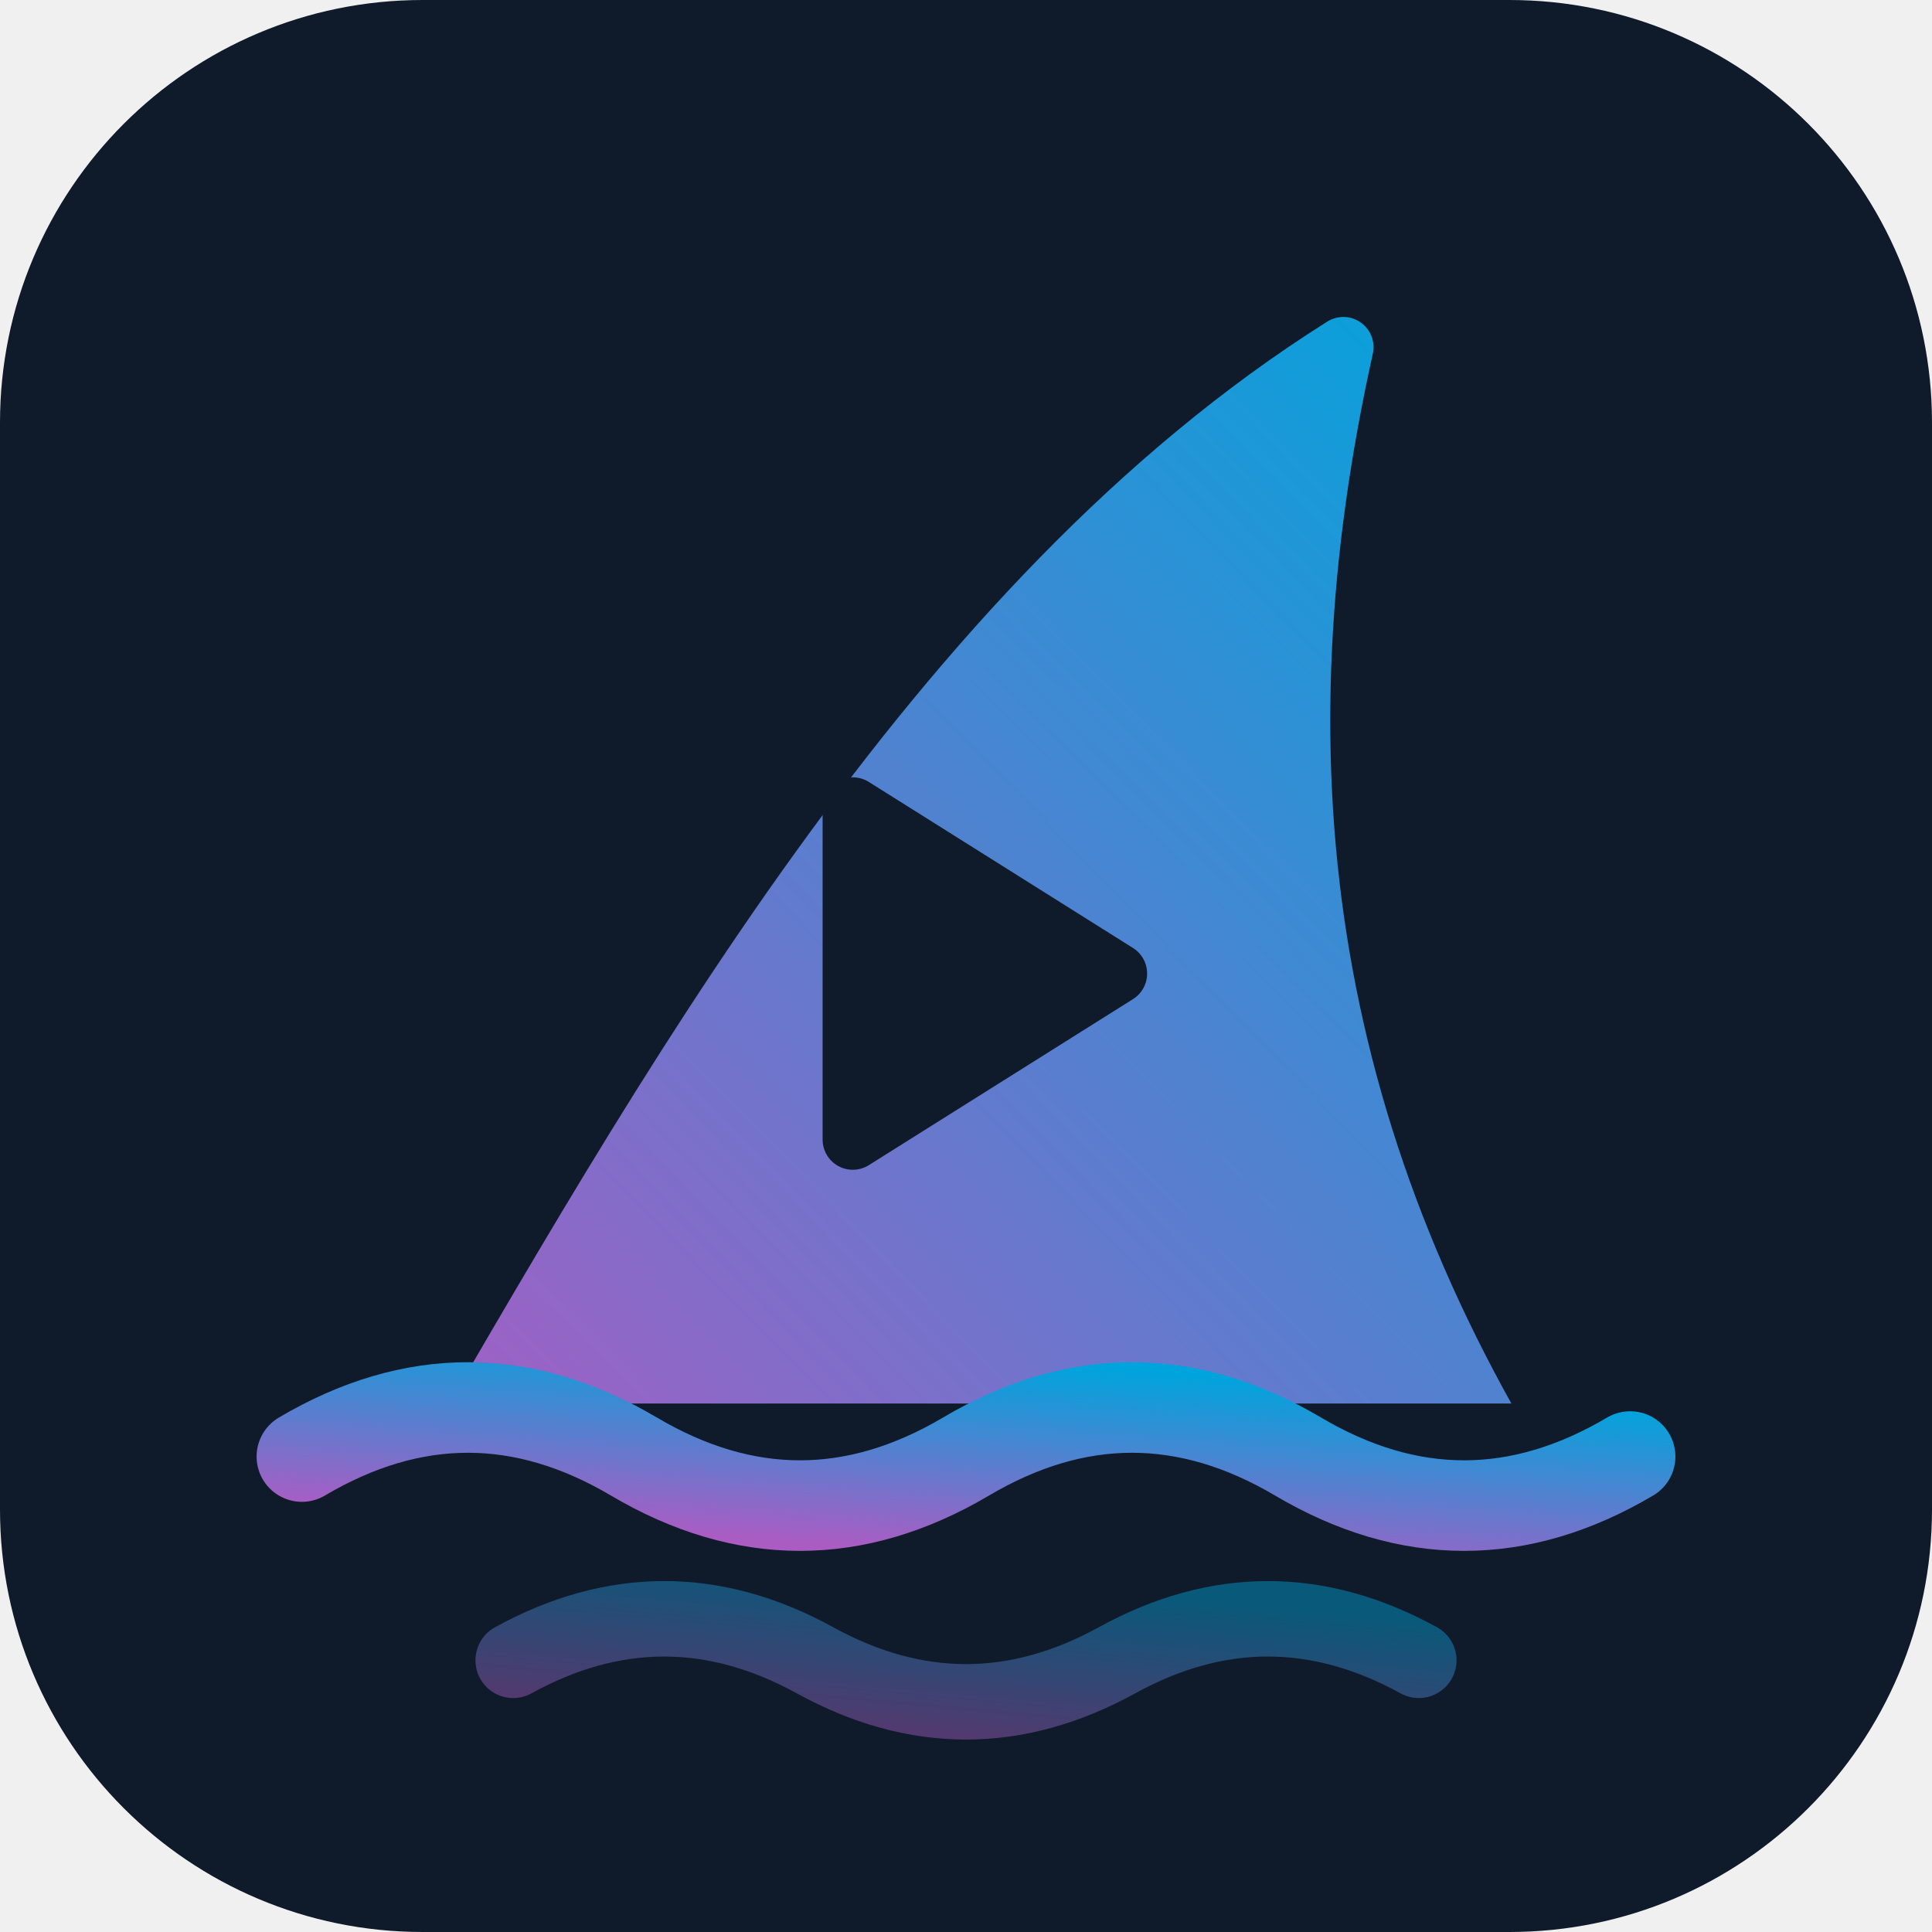
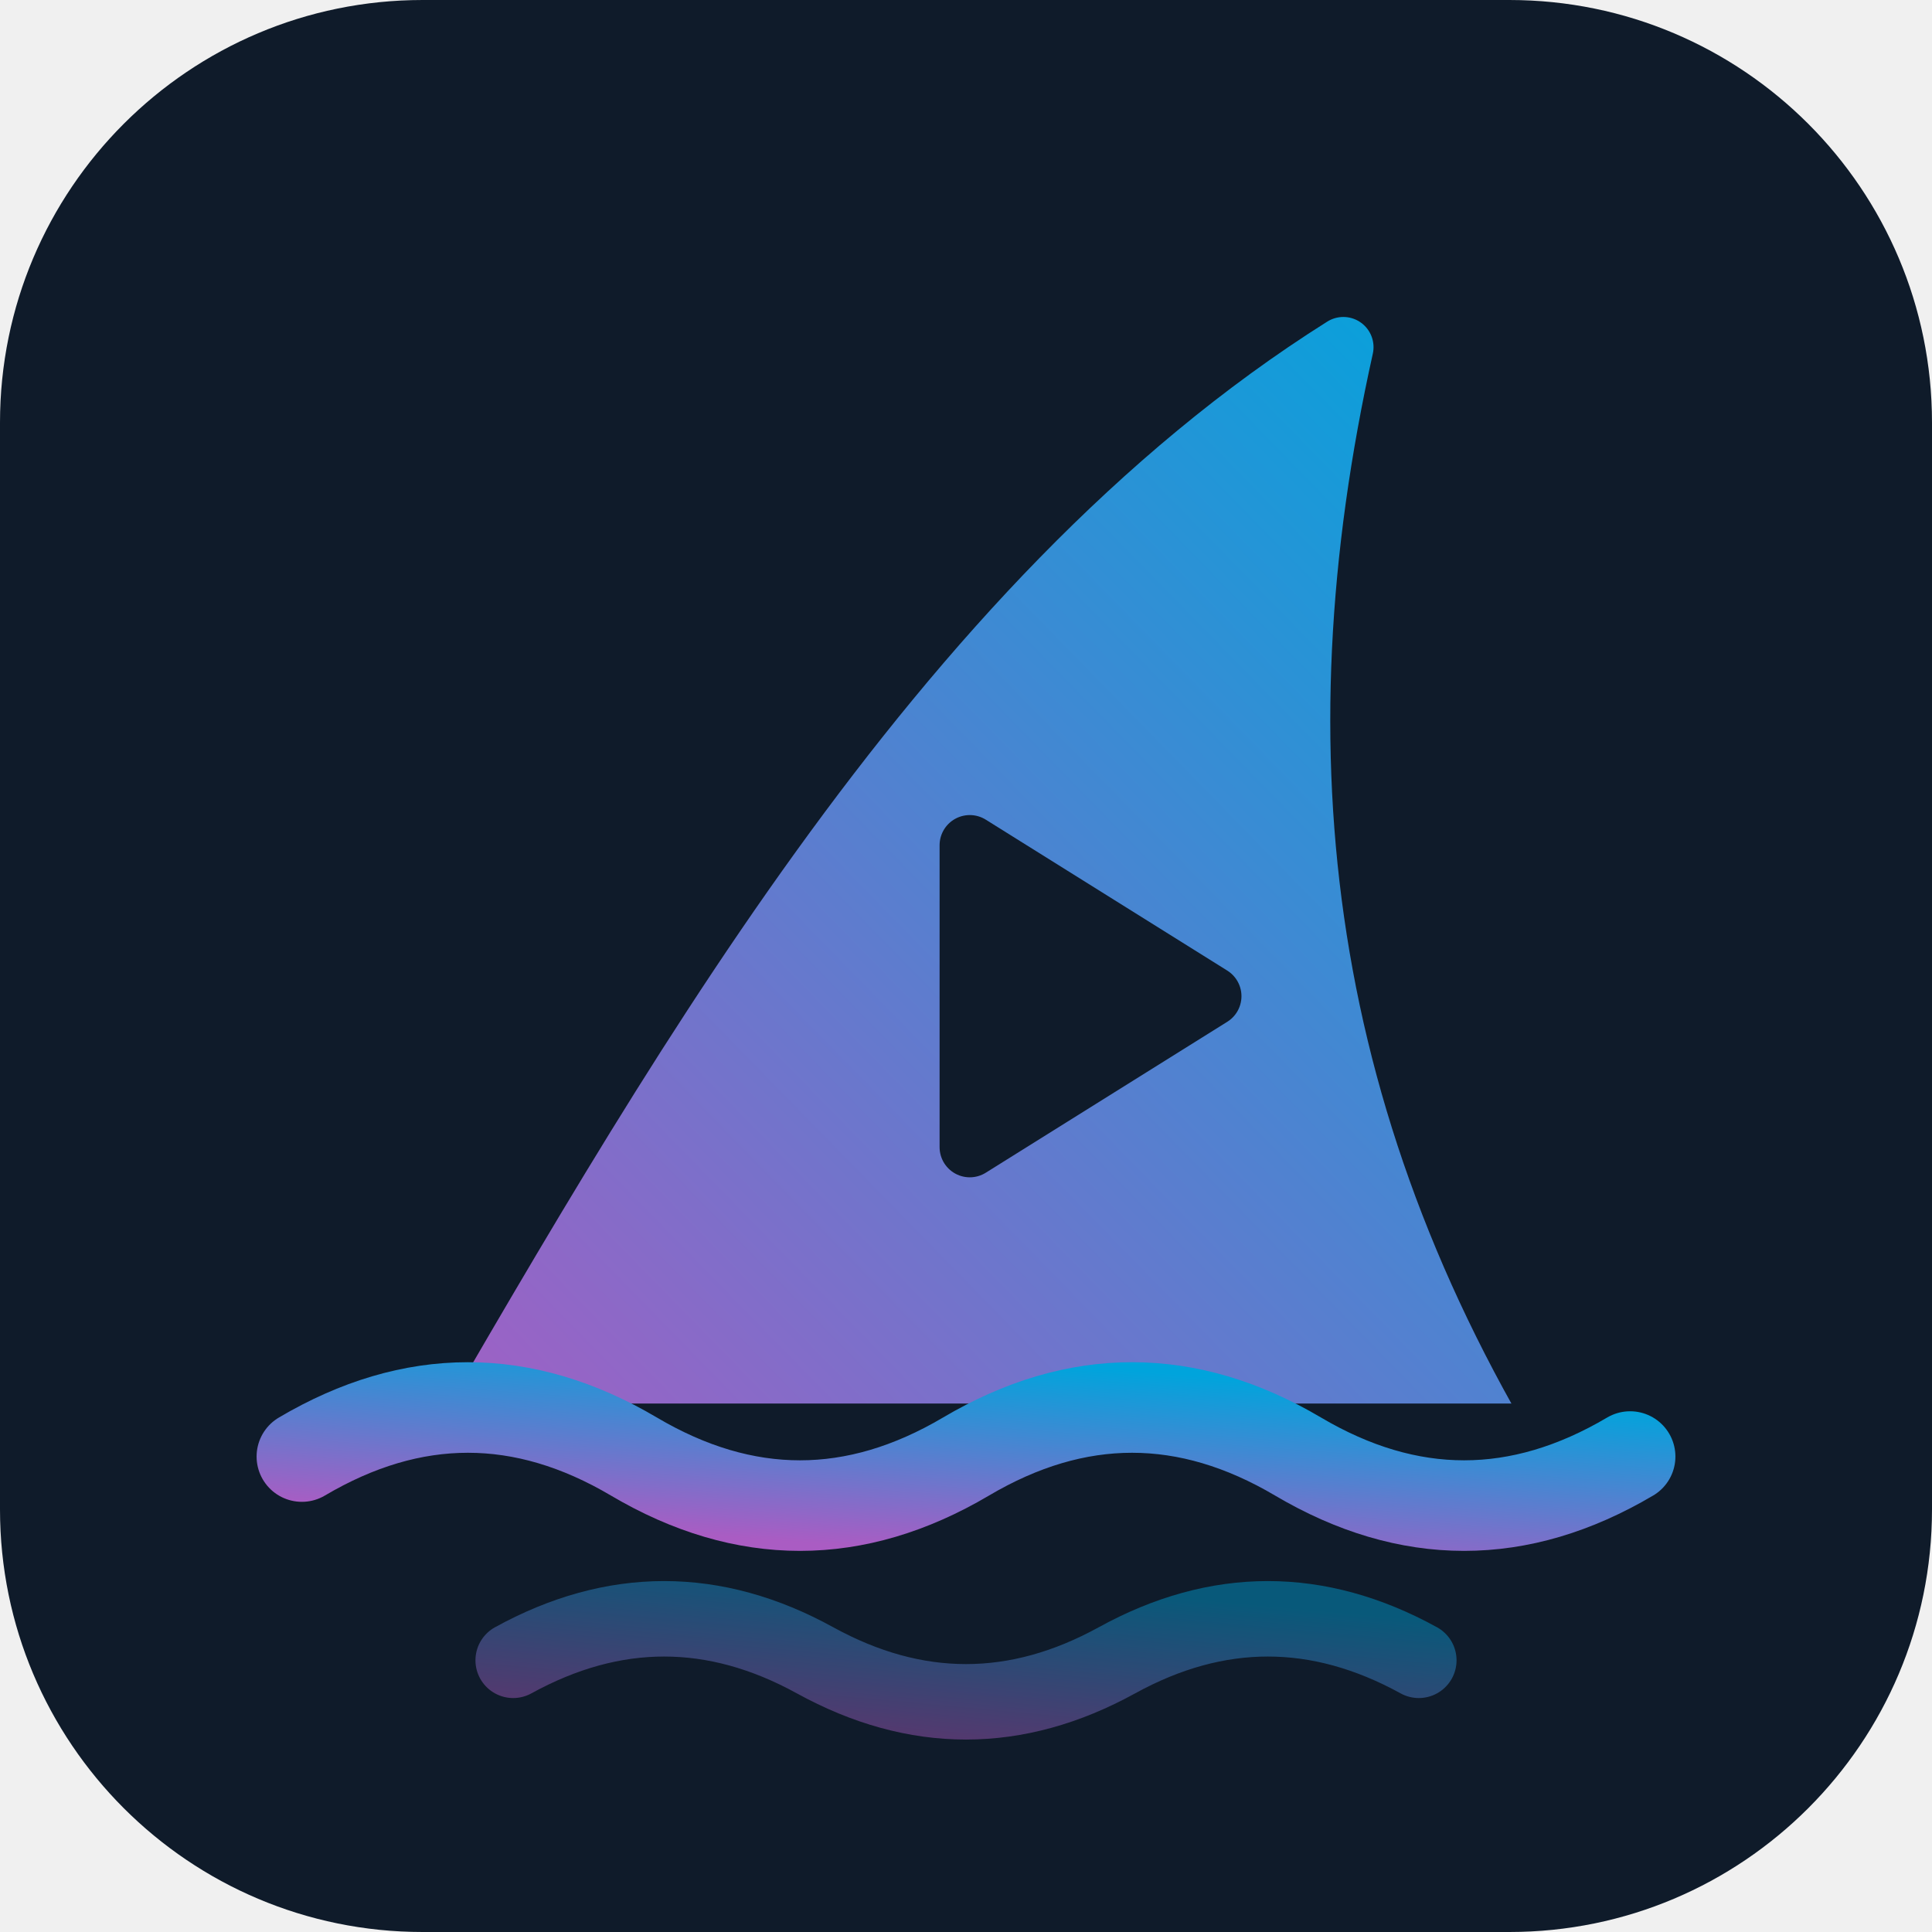
<svg xmlns="http://www.w3.org/2000/svg" viewBox="0 0 512 512">
  <defs>
    <linearGradient id="g" x1="0" y1="1" x2="1" y2="0">
      <stop offset="0" stop-color="#aa5cc3" />
      <stop offset="1" stop-color="#00a4dc" />
    </linearGradient>
    <clipPath id="c">
      <rect width="512" height="372" />
    </clipPath>
    <mask id="m">
      <rect width="512" height="512" fill="#fff" />
-       <path d="M226 214 L226 302 L296 258 Z" fill="#000" stroke="#000" stroke-width="16" stroke-linejoin="round" />
+       <path d="M257 224 L257 304 L321 264 Z" fill="#000" stroke="#000" stroke-width="16" stroke-linejoin="round" />
    </mask>
  </defs>
  <rect width="512" height="512" rx="112" fill="#0f1b2a" />
  <g clip-path="url(#c)">
    <path mask="url(#m)" d="M112 400 C 176 290, 248 160, 356 92 C 332 200, 344 300, 408 400 Z" fill="url(#g)" stroke="url(#g)" stroke-width="16" stroke-linejoin="round" />
  </g>
  <path d="M80 386 q44 -26 88 0 t88 0 t88 0 t88 0" fill="none" stroke="url(#g)" stroke-width="24" stroke-linecap="round" />
  <path d="M136 440 q40 -22 80 0 t80 0 t80 0" fill="none" stroke="url(#g)" stroke-width="20" stroke-linecap="round" opacity=".45" />
</svg>
